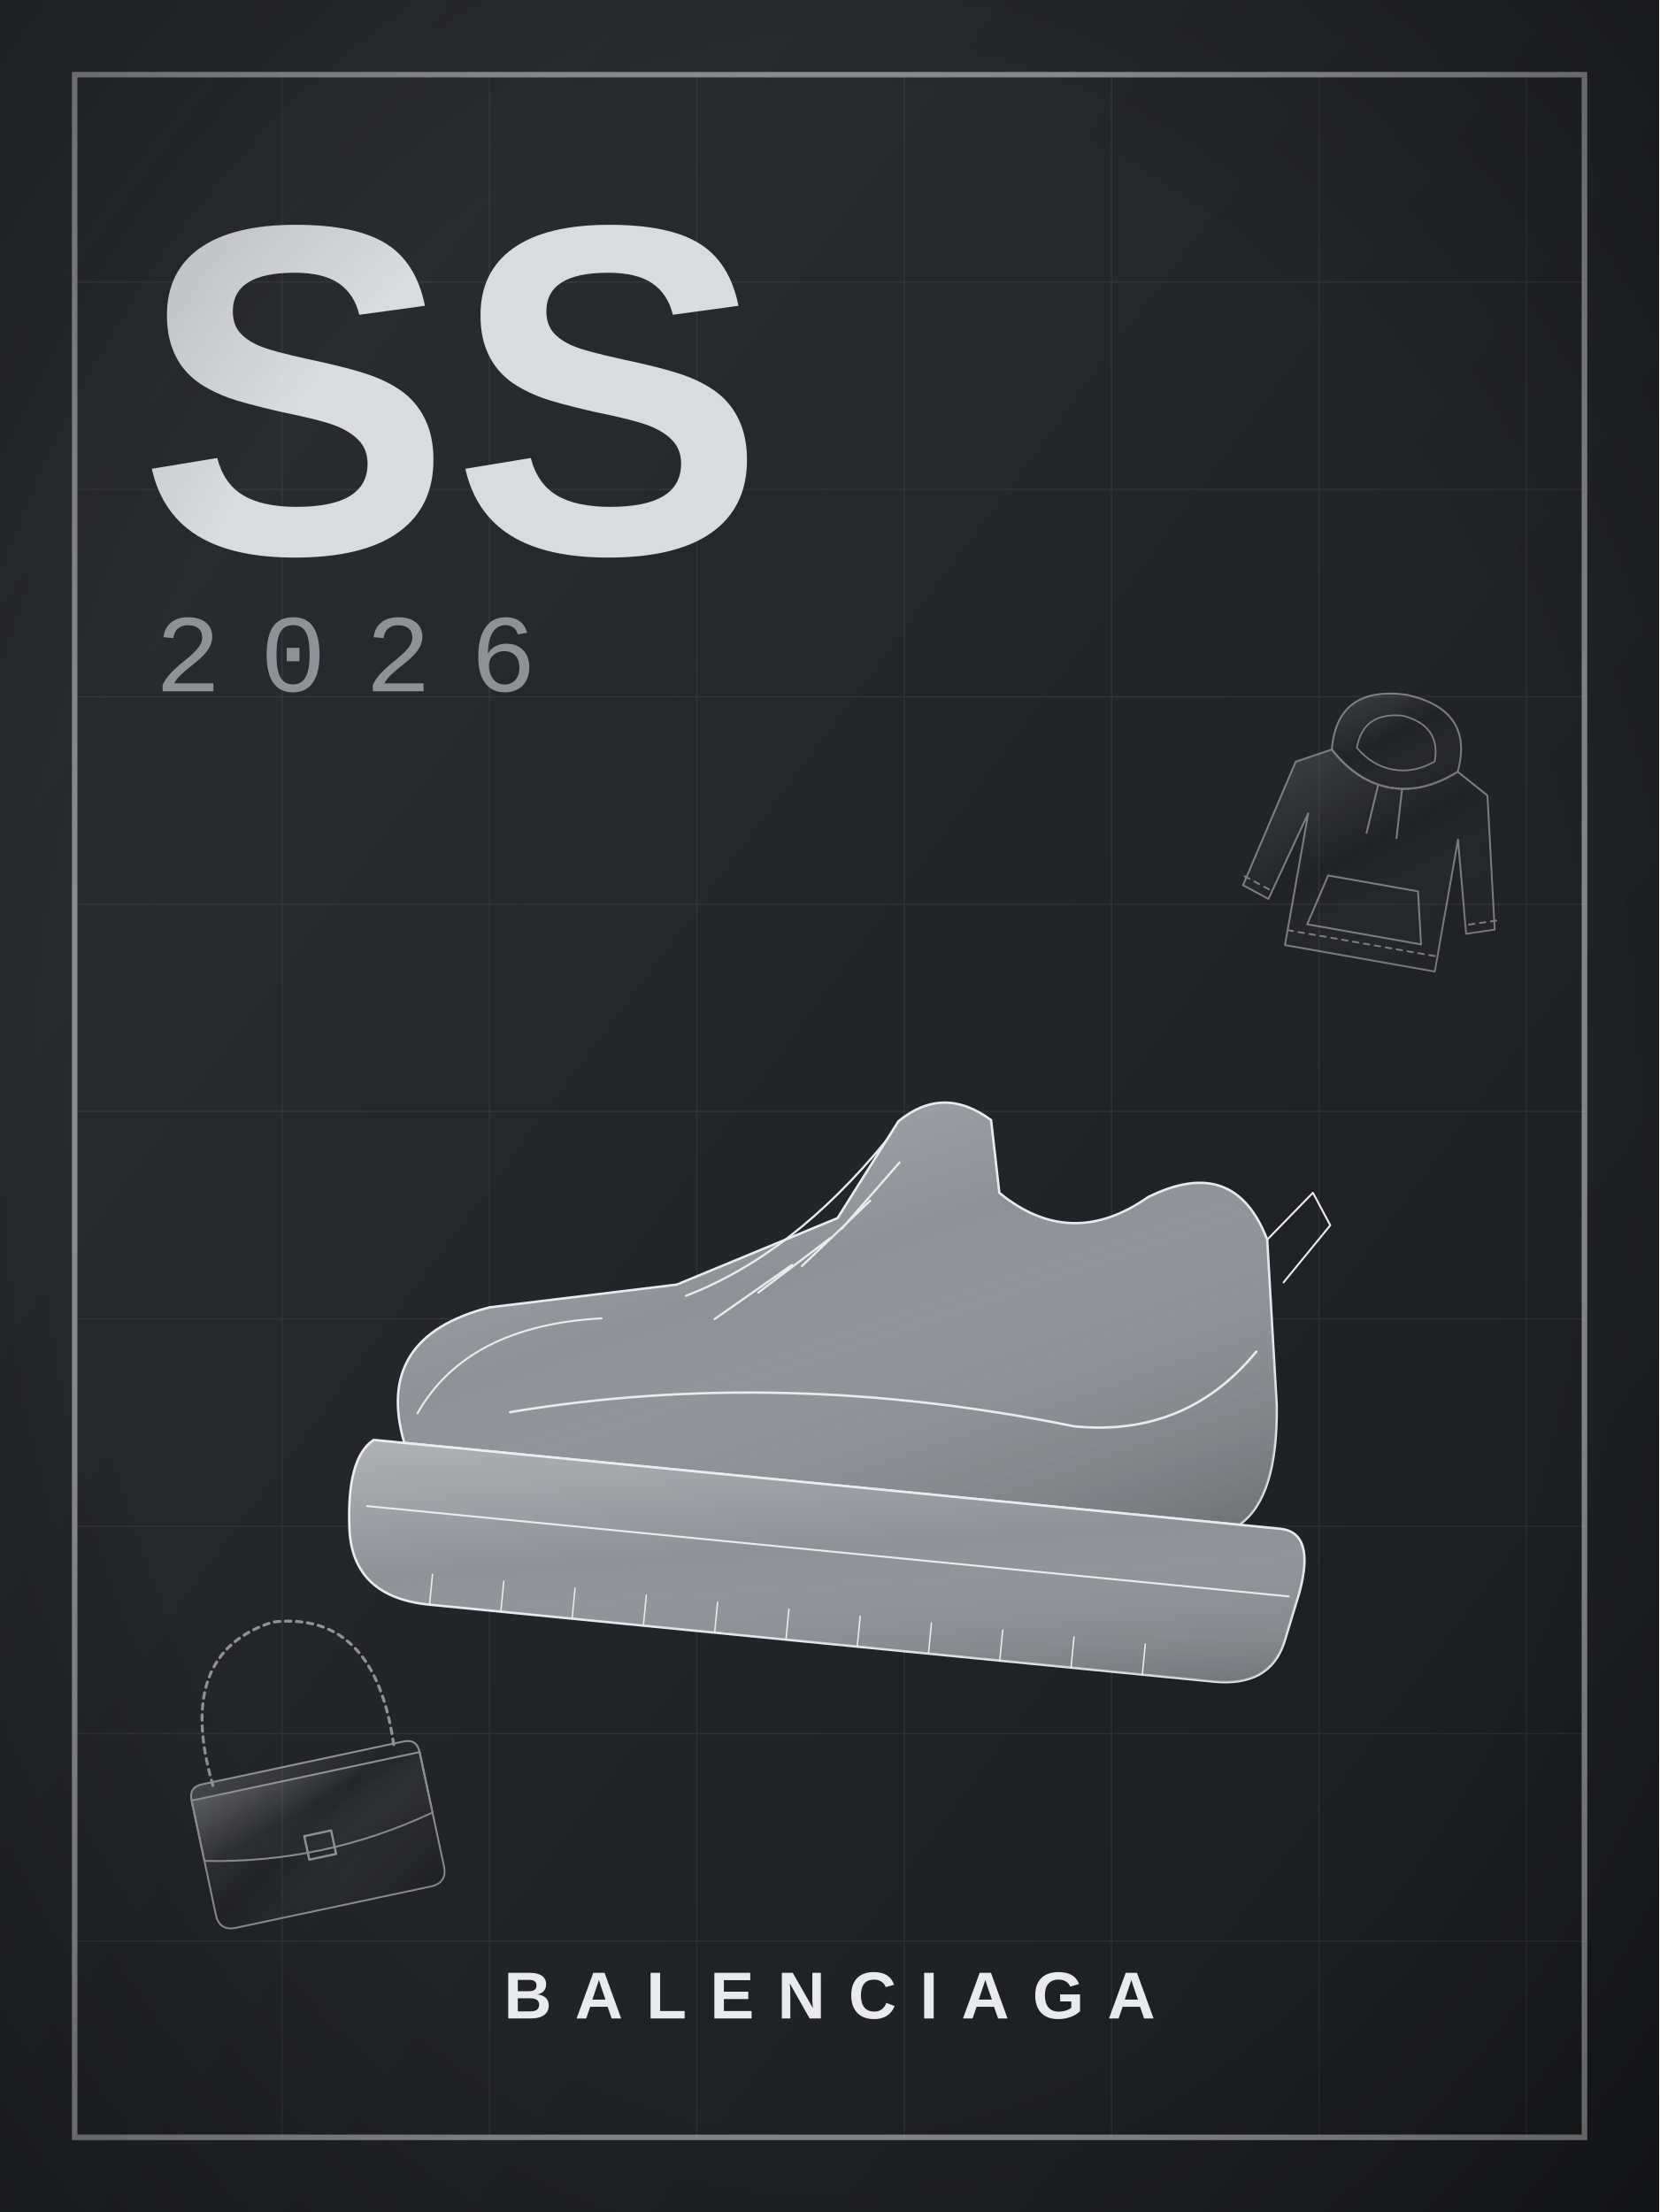
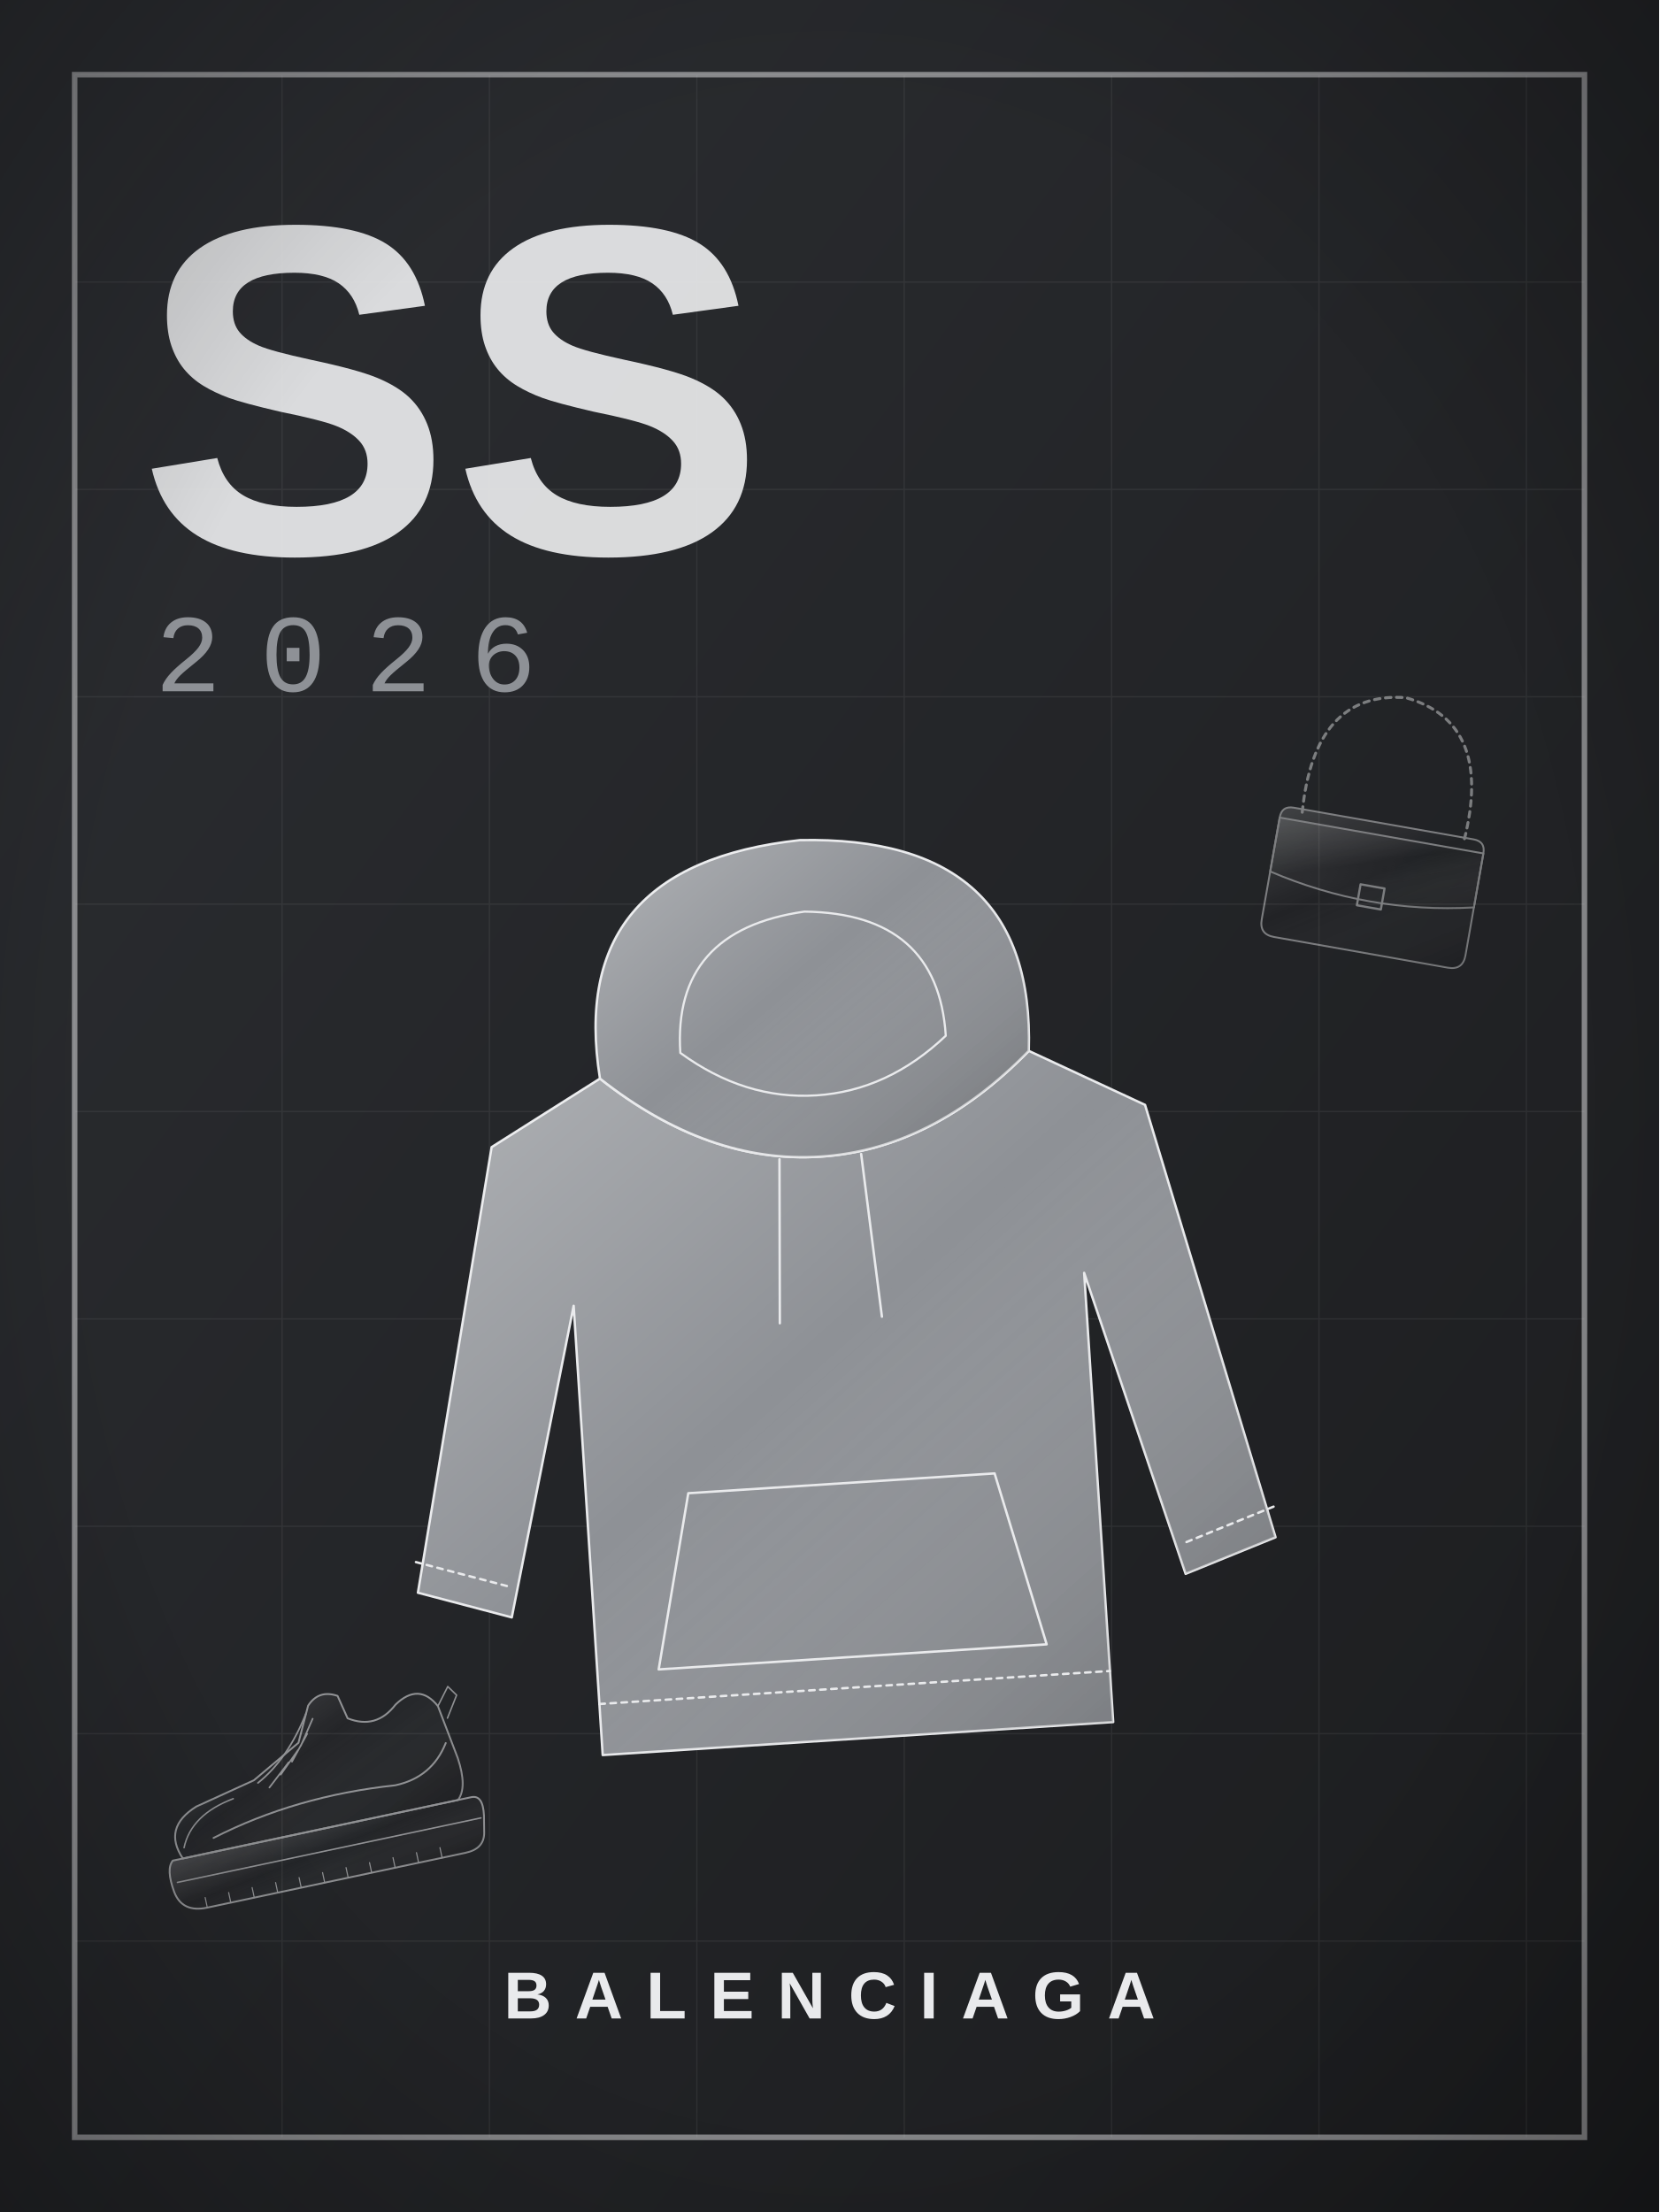
<svg xmlns="http://www.w3.org/2000/svg" viewBox="0 0 600 800" width="900" height="1200">
  <defs>
    <radialGradient id="bg" cx="50%" cy="42%" r="80%">
      <stop offset="0" stop-color="#2C2E32" />
      <stop offset="1" stop-color="#1B1C1E" />
    </radialGradient>
    <linearGradient id="bgd" x1="0" y1="0" x2="1" y2="1">
      <stop offset="0" stop-color="#2C2E32" />
      <stop offset="1" stop-color="#1B1C1E" />
    </linearGradient>
    <linearGradient id="sheen" x1="0" y1="0" x2="1" y2="1">
      <stop offset="0" stop-color="#fff" stop-opacity=".30" />
      <stop offset=".45" stop-color="#fff" stop-opacity="0" />
      <stop offset="1" stop-color="#000" stop-opacity=".22" />
    </linearGradient>
    <linearGradient id="multi" x1="0" y1="0" x2="1" y2="1">
      <stop offset="0" stop-color="#B3122E" />
      <stop offset=".35" stop-color="#C9A227" />
      <stop offset=".7" stop-color="#2F5D46" />
      <stop offset="1" stop-color="#3557A0" />
    </linearGradient>
    <radialGradient id="vig" cx="50%" cy="50%" r="75%">
      <stop offset=".6" stop-color="#000" stop-opacity="0" />
      <stop offset="1" stop-color="#000" stop-opacity=".35" />
    </radialGradient>
  </defs>
  <rect width="600" height="800" fill="url(#bgd)" />
  <path d="M27 27 L27 773 M102 27 L102 773 M177 27 L177 773 M252 27 L252 773 M327 27 L327 773 M402 27 L402 773 M477 27 L477 773 M552 27 L552 773 M27 27 L573 27 M27 102 L573 102 M27 177 L573 177 M27 252 L573 252 M27 327 L573 327 M27 402 L573 402 M27 477 L573 477 M27 552 L573 552 M27 627 L573 627 M27 702 L573 702 " stroke="#E9EAEC" stroke-width="0.5" opacity="0.07" />
  <rect x="27" y="27" width="546" height="746" fill="none" stroke="#E9EAEC" stroke-width="2" opacity="0.5" />
-   <g transform="translate(300 470) rotate(5.6) scale(1.85) translate(-100 -100)">
-     <path d="M20 136 Q12 116 34 108 L70 100 L100 84 L110 64 Q118 56 128 62 L131 76 Q146 86 160 74 Q176 64 184 80 L189 112 Q191 130 184 136 Z" fill="#8E9196" stroke="#E9EAEC" stroke-width="1.3" stroke-linejoin="round" stroke-linecap="round" vector-effect="non-scaling-stroke" />
-     <path d="M20 136 Q12 116 34 108 L70 100 L100 84 L110 64 Q118 56 128 62 L131 76 Q146 86 160 74 Q176 64 184 80 L189 112 Q191 130 184 136 Z" fill="url(#sheen)" stroke="none" />
-     <path d="M14 136 L192 136 Q199 136 197 148 L195 158 Q193 167 182 167 L28 167 Q13 167 11 154 Q9 140 14 136 Z" fill="#8E9196" stroke="#E9EAEC" stroke-width="1.3" stroke-linejoin="round" stroke-linecap="round" vector-effect="non-scaling-stroke" />
-     <path d="M14 136 L192 136 Q199 136 197 148 L195 158 Q193 167 182 167 L28 167 Q13 167 11 154 Q9 140 14 136 Z" fill="url(#sheen)" stroke="none" />
-     <path d="M14 149 L195 149" fill="none" stroke="#E9EAEC" stroke-width="1.04" stroke-linejoin="round" stroke-linecap="round" vector-effect="non-scaling-stroke" />
-     <path d="M28 161 L28 167 M42 161 L42 167 M56 161 L56 167 M70 161 L70 167 M84 161 L84 167 M98 161 L98 167 M112 161 L112 167 M126 161 L126 167 M140 161 L140 167 M154 161 L154 167 M168 161 L168 167" fill="none" stroke="#E9EAEC" stroke-width="0.78" stroke-linejoin="round" stroke-linecap="round" vector-effect="non-scaling-stroke" />
-     <path d="M72 102 Q92 92 108 68" fill="none" stroke="#E9EAEC" stroke-width="1.17" stroke-linejoin="round" stroke-linecap="round" vector-effect="non-scaling-stroke" />
-     <path d="M78 106 L92 94 M86 100 L99 88 M94 94 L106 80 M101 86 L111 72" fill="none" stroke="#E9EAEC" stroke-width="1.17" stroke-linejoin="round" stroke-linecap="round" vector-effect="non-scaling-stroke" />
-     <path d="M40 128 Q92 114 150 120 Q172 120 184 102" fill="none" stroke="#E9EAEC" stroke-width="1.3" stroke-linejoin="round" stroke-linecap="round" vector-effect="non-scaling-stroke" />
-     <path d="M22 130 Q30 112 56 108" fill="none" stroke="#E9EAEC" stroke-width="1.04" stroke-linejoin="round" stroke-linecap="round" vector-effect="non-scaling-stroke" />
-     <path d="M184 80 L192 70 L196 76 L188 88" fill="none" stroke="#E9EAEC" stroke-width="1.04" stroke-linejoin="round" stroke-linecap="round" vector-effect="non-scaling-stroke" />
+   <g transform="translate(300 470) rotate(-3.7) scale(1.85) translate(-100 -100)">
+     <path d="M58 54 L36 66 L16 152 L34 158 L50 98 L50 186 L150 186 L150 98 L166 158 L184 152 L164 66 L142 54 Q122 72 100 72 Q78 72 58 54 Z" fill="#8E9196" stroke="#E9EAEC" stroke-width="1.3" stroke-linejoin="round" stroke-linecap="round" vector-effect="non-scaling-stroke" />
+     <path d="M58 54 L36 66 L16 152 L34 158 L50 98 L50 186 L150 186 L150 98 L166 158 L184 152 L164 66 L142 54 Q122 72 100 72 Q78 72 58 54 Z" fill="url(#sheen)" stroke="none" />
+     <path d="M58 54 Q54 12 100 10 Q146 12 142 54 Q122 72 100 72 Q78 72 58 54 Z" fill="#8E9196" stroke="#E9EAEC" stroke-width="1.3" stroke-linejoin="round" stroke-linecap="round" vector-effect="non-scaling-stroke" />
+     <path d="M58 54 Q54 12 100 10 Q146 12 142 54 Q122 72 100 72 Q78 72 58 54 Z" fill="url(#sheen)" stroke="none" />
+     <path d="M74 50 Q74 26 100 24 Q126 26 126 50 Q114 60 100 60 Q86 60 74 50 Z" fill="none" stroke="#E9EAEC" stroke-width="1.17" stroke-linejoin="round" stroke-linecap="round" vector-effect="non-scaling-stroke" />
+     <path d="M70 136 L130 136 L138 170 L62 170 Z" fill="none" stroke="#E9EAEC" stroke-width="1.3" stroke-linejoin="round" stroke-linecap="round" vector-effect="non-scaling-stroke" />
+     <path d="M92 72 L90 104 M108 72 L110 104" fill="none" stroke="#E9EAEC" stroke-width="1.3" stroke-linejoin="round" stroke-linecap="round" vector-effect="non-scaling-stroke" />
+     <path d="M50 176 L150 176 M16 146 L34 152 M184 146 L166 152" fill="none" stroke="#E9EAEC" stroke-width="1.3" stroke-dasharray="3 3" stroke-linejoin="round" stroke-linecap="round" vector-effect="non-scaling-stroke" />
  </g>
  <g transform="translate(110 640) rotate(-12) scale(0.62) translate(-100 -100)" opacity="0.55">
+     <path d="M20 136 Q12 116 34 108 L70 100 L100 84 L110 64 Q118 56 128 62 L131 76 Q146 86 160 74 Q176 64 184 80 L189 112 Q191 130 184 136 Z" fill="none" stroke="#E9EAEC" stroke-width="1" stroke-linejoin="round" stroke-linecap="round" vector-effect="non-scaling-stroke" />
+     <path d="M20 136 Q12 116 34 108 L70 100 L100 84 L110 64 Q118 56 128 62 L131 76 Q146 86 160 74 Q176 64 184 80 L189 112 Q191 130 184 136 Z" fill="url(#sheen)" stroke="none" />
+     <path d="M14 136 L192 136 Q199 136 197 148 L195 158 Q193 167 182 167 L28 167 Q13 167 11 154 Q9 140 14 136 Z" fill="none" stroke="#E9EAEC" stroke-width="1" stroke-linejoin="round" stroke-linecap="round" vector-effect="non-scaling-stroke" />
+     <path d="M14 136 L192 136 Q199 136 197 148 L195 158 Q193 167 182 167 L28 167 Q13 167 11 154 Q9 140 14 136 Z" fill="url(#sheen)" stroke="none" />
+     <path d="M14 149 L195 149" fill="none" stroke="#E9EAEC" stroke-width="0.8" stroke-linejoin="round" stroke-linecap="round" vector-effect="non-scaling-stroke" />
+     <path d="M28 161 L28 167 M42 161 L42 167 M56 161 L56 167 M70 161 L70 167 M84 161 L84 167 M98 161 L98 167 M112 161 L112 167 M126 161 L126 167 M140 161 L140 167 M154 161 L154 167 M168 161 L168 167" fill="none" stroke="#E9EAEC" stroke-width="0.6" stroke-linejoin="round" stroke-linecap="round" vector-effect="non-scaling-stroke" />
+     <path d="M72 102 Q92 92 108 68" fill="none" stroke="#E9EAEC" stroke-width="0.9" stroke-linejoin="round" stroke-linecap="round" vector-effect="non-scaling-stroke" />
+     <path d="M78 106 L92 94 M86 100 L99 88 M94 94 L106 80 M101 86 L111 72" fill="none" stroke="#E9EAEC" stroke-width="0.9" stroke-linejoin="round" stroke-linecap="round" vector-effect="non-scaling-stroke" />
+     <path d="M40 128 Q92 114 150 120 Q172 120 184 102" fill="none" stroke="#E9EAEC" stroke-width="1" stroke-linejoin="round" stroke-linecap="round" vector-effect="non-scaling-stroke" />
+     <path d="M22 130 Q30 112 56 108" fill="none" stroke="#E9EAEC" stroke-width="0.8" stroke-linejoin="round" stroke-linecap="round" vector-effect="non-scaling-stroke" />
+     <path d="M184 80 L192 70 L196 76 L188 88" fill="none" stroke="#E9EAEC" stroke-width="0.8" stroke-linejoin="round" stroke-linecap="round" vector-effect="non-scaling-stroke" />
+   </g>
+   <g transform="translate(500 300) rotate(10) scale(0.55) translate(-100 -100)" opacity="0.45">
    <path d="M46 98 Q40 18 100 12 Q160 18 154 98" fill="none" stroke="#E9EAEC" stroke-width="1.6" stroke-dasharray="3 3" stroke-linejoin="round" stroke-linecap="round" vector-effect="non-scaling-stroke" />
    <path d="M40 96 L160 96 Q168 96 168 104 L168 172 Q168 182 158 182 L42 182 Q32 182 32 172 L32 104 Q32 96 40 96 Z" fill="none" stroke="#E9EAEC" stroke-width="1" stroke-linejoin="round" stroke-linecap="round" vector-effect="non-scaling-stroke" />
    <path d="M40 96 L160 96 Q168 96 168 104 L168 172 Q168 182 158 182 L42 182 Q32 182 32 172 L32 104 Q32 96 40 96 Z" fill="url(#sheen)" stroke="none" />
    <path d="M32 104 L168 104 L168 140 Q100 156 32 140 Z" fill="none" stroke="#E9EAEC" stroke-width="1" stroke-linejoin="round" stroke-linecap="round" vector-effect="non-scaling-stroke" />
    <path d="M32 104 L168 104 L168 140 Q100 156 32 140 Z" fill="url(#sheen)" stroke="none" />
    <path d="M92 138 L108 138 L108 152 L92 152 Z" fill="none" stroke="#E9EAEC" stroke-width="1.2" stroke-linejoin="round" stroke-linecap="round" vector-effect="non-scaling-stroke" />
-   </g>
-   <g transform="translate(500 300) rotate(10) scale(0.55) translate(-100 -100)" opacity="0.45">
-     <path d="M58 54 L36 66 L16 152 L34 158 L50 98 L50 186 L150 186 L150 98 L166 158 L184 152 L164 66 L142 54 Q122 72 100 72 Q78 72 58 54 Z" fill="none" stroke="#E9EAEC" stroke-width="1" stroke-linejoin="round" stroke-linecap="round" vector-effect="non-scaling-stroke" />
-     <path d="M58 54 L36 66 L16 152 L34 158 L50 98 L50 186 L150 186 L150 98 L166 158 L184 152 L164 66 L142 54 Q122 72 100 72 Q78 72 58 54 Z" fill="url(#sheen)" stroke="none" />
-     <path d="M58 54 Q54 12 100 10 Q146 12 142 54 Q122 72 100 72 Q78 72 58 54 Z" fill="none" stroke="#E9EAEC" stroke-width="1" stroke-linejoin="round" stroke-linecap="round" vector-effect="non-scaling-stroke" />
-     <path d="M58 54 Q54 12 100 10 Q146 12 142 54 Q122 72 100 72 Q78 72 58 54 Z" fill="url(#sheen)" stroke="none" />
-     <path d="M74 50 Q74 26 100 24 Q126 26 126 50 Q114 60 100 60 Q86 60 74 50 Z" fill="none" stroke="#E9EAEC" stroke-width="0.9" stroke-linejoin="round" stroke-linecap="round" vector-effect="non-scaling-stroke" />
-     <path d="M70 136 L130 136 L138 170 L62 170 Z" fill="none" stroke="#E9EAEC" stroke-width="1" stroke-linejoin="round" stroke-linecap="round" vector-effect="non-scaling-stroke" />
-     <path d="M92 72 L90 104 M108 72 L110 104" fill="none" stroke="#E9EAEC" stroke-width="1" stroke-linejoin="round" stroke-linecap="round" vector-effect="non-scaling-stroke" />
-     <path d="M50 176 L150 176 M16 146 L34 152 M184 146 L166 152" fill="none" stroke="#E9EAEC" stroke-width="1" stroke-dasharray="3 3" stroke-linejoin="round" stroke-linecap="round" vector-effect="non-scaling-stroke" />
  </g>
  <text x="50" y="200" font-family="Arial, Helvetica, sans-serif" font-weight="700" font-size="170" fill="#E9EAEC" opacity="0.92">SS</text>
  <text x="56" y="250" font-family="'Courier New', monospace" font-size="40" letter-spacing="14" fill="#8E9196">2026</text>
  <g>
    <text x="300" y="730" text-anchor="middle" font-size="24" fill="#E9EAEC" font-family="Arial, Helvetica, sans-serif" font-weight="700" letter-spacing="8.4">BALENCIAGA</text>
  </g>
  <rect width="600" height="800" fill="url(#vig)" />
</svg>
